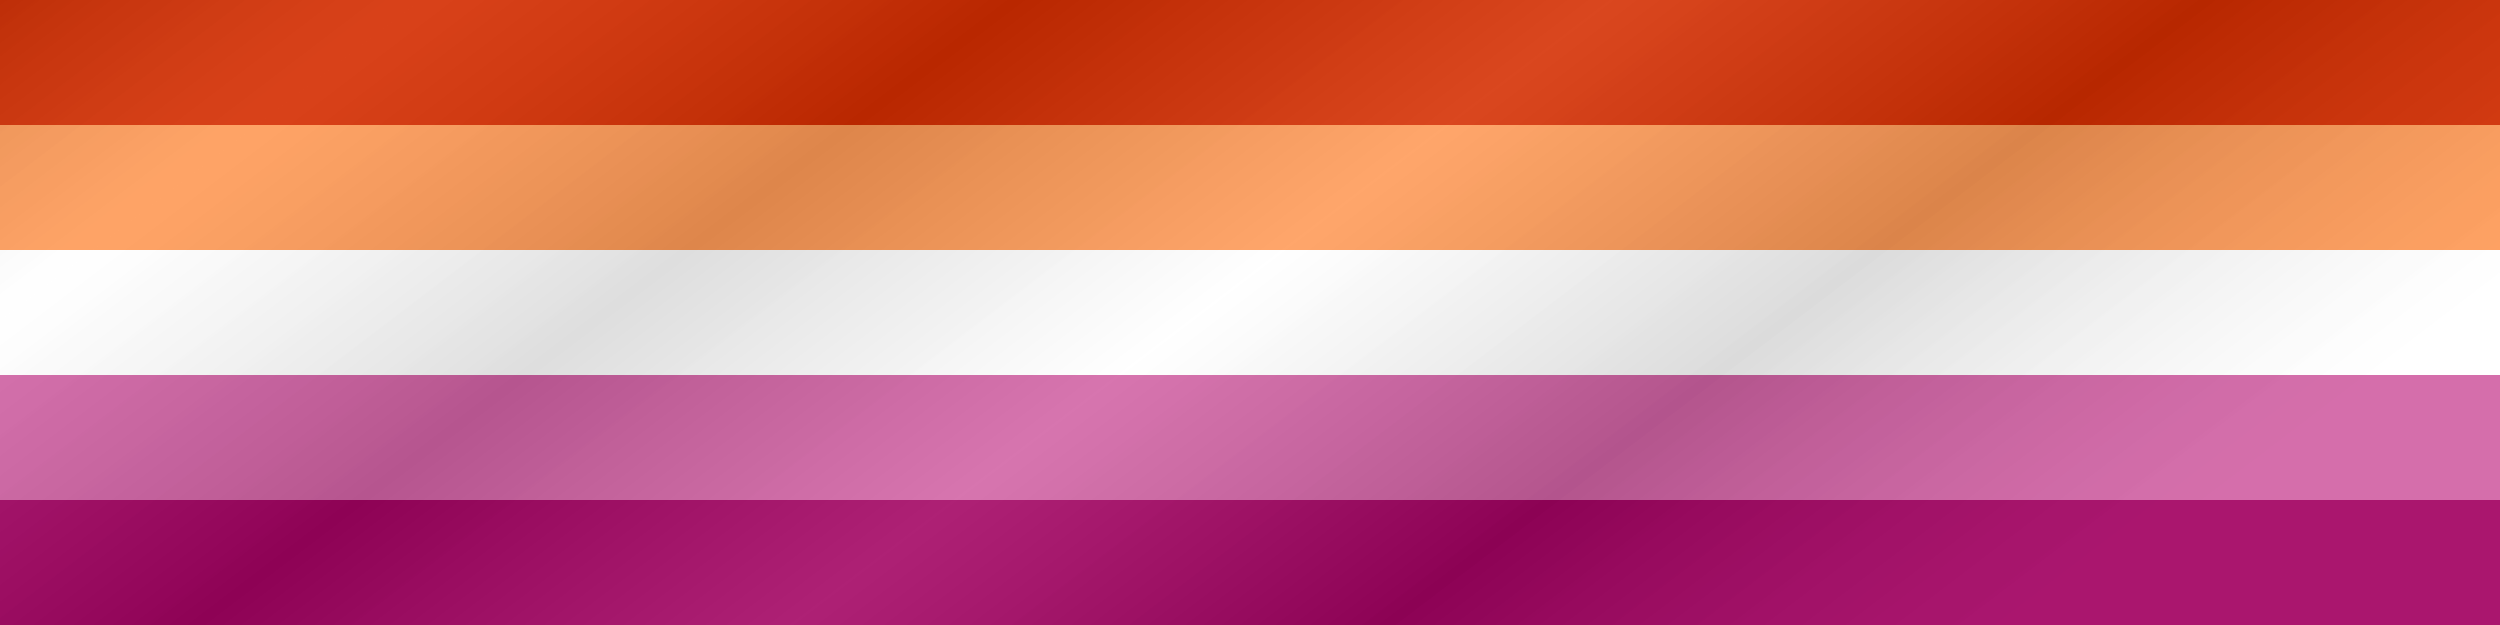
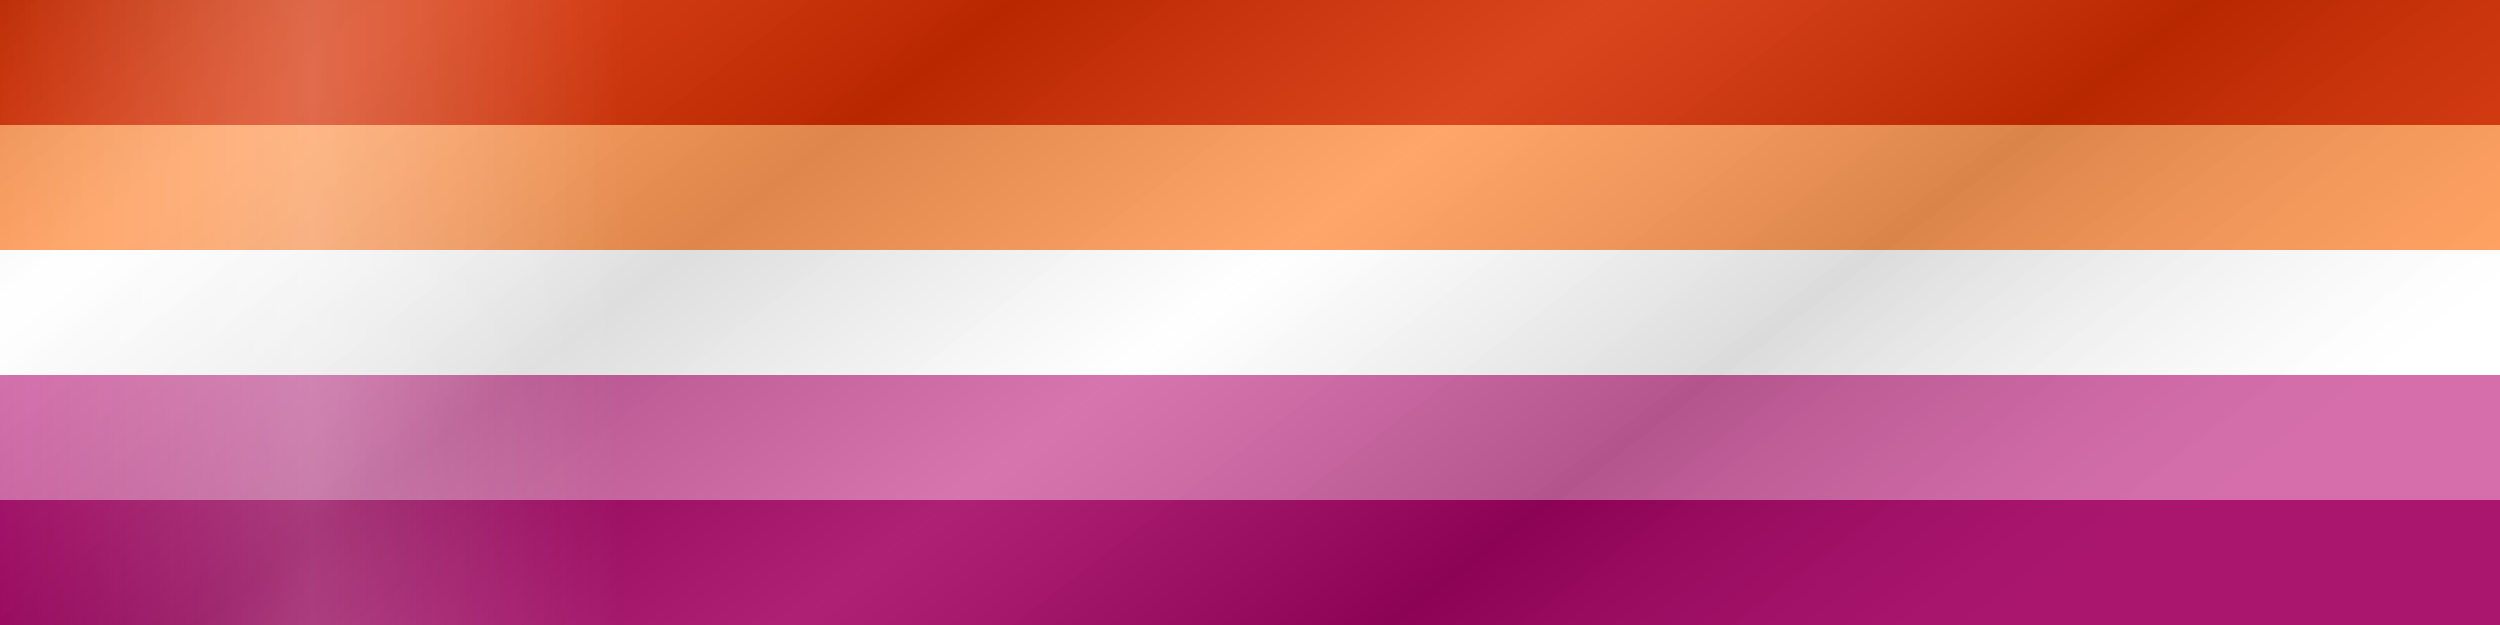
<svg xmlns="http://www.w3.org/2000/svg" viewBox="0 0 160 40" width="1600" height="400" role="presentation" preserveAspectRatio="xMidYMid slice">
  <style>
    .ripple { animation: wave 14s ease-in-out infinite alternate }
    @keyframes wave { from { transform: translateX(-6px) } to { transform: translateX(6px) } }
    @media (prefers-reduced-motion: reduce) { .ripple { animation: none } }
+     .sheen { animation: sweep 11s ease-in-out infinite }
+     @keyframes sweep { 0%,100% { transform: translateX(-40px) }
+                        50% { transform: translateX(200px) } }
+     @media (prefers-reduced-motion: reduce) { .sheen { animation: none; opacity: 0 } }
  </style>
  <defs>
    <linearGradient id="foldlesbian" x1="0" y1="0" x2="1" y2=".3">
      <stop offset="0%" stop-color="#000000" stop-opacity=".16" />
      <stop offset="18%" stop-color="#FFFFFF" stop-opacity=".1" />
      <stop offset="38%" stop-color="#000000" stop-opacity=".13" />
      <stop offset="58%" stop-color="#FFFFFF" stop-opacity=".12" />
      <stop offset="78%" stop-color="#000000" stop-opacity=".14" />
      <stop offset="100%" stop-color="#FFFFFF" stop-opacity=".08" />
    </linearGradient>
+     <linearGradient id="glosslesbian" x1="0" y1="0" x2="1" y2="0">
+       <stop offset="0%" stop-color="#fff" stop-opacity="0" />
+       <stop offset="50%" stop-color="#fff" stop-opacity=".22" />
+       <stop offset="100%" stop-color="#fff" stop-opacity="0" />
+     </linearGradient>
  </defs>
  <rect x="0" y="0" width="160" height="8.02" fill="#D52D00" />
  <rect x="0" y="8" width="160" height="8.02" fill="#FF9A56" />
  <rect x="0" y="16" width="160" height="8.02" fill="#FFFFFF" />
  <rect x="0" y="24" width="160" height="8.02" fill="#D162A4" />
  <rect x="0" y="32" width="160" height="8.02" fill="#A30262" />
  <rect class="ripple" x="-8" y="0" width="176" height="40" fill="url(#foldlesbian)" />
+   <rect class="sheen" x="0" y="0" width="40" height="40" fill="url(#glosslesbian)" />
</svg>
